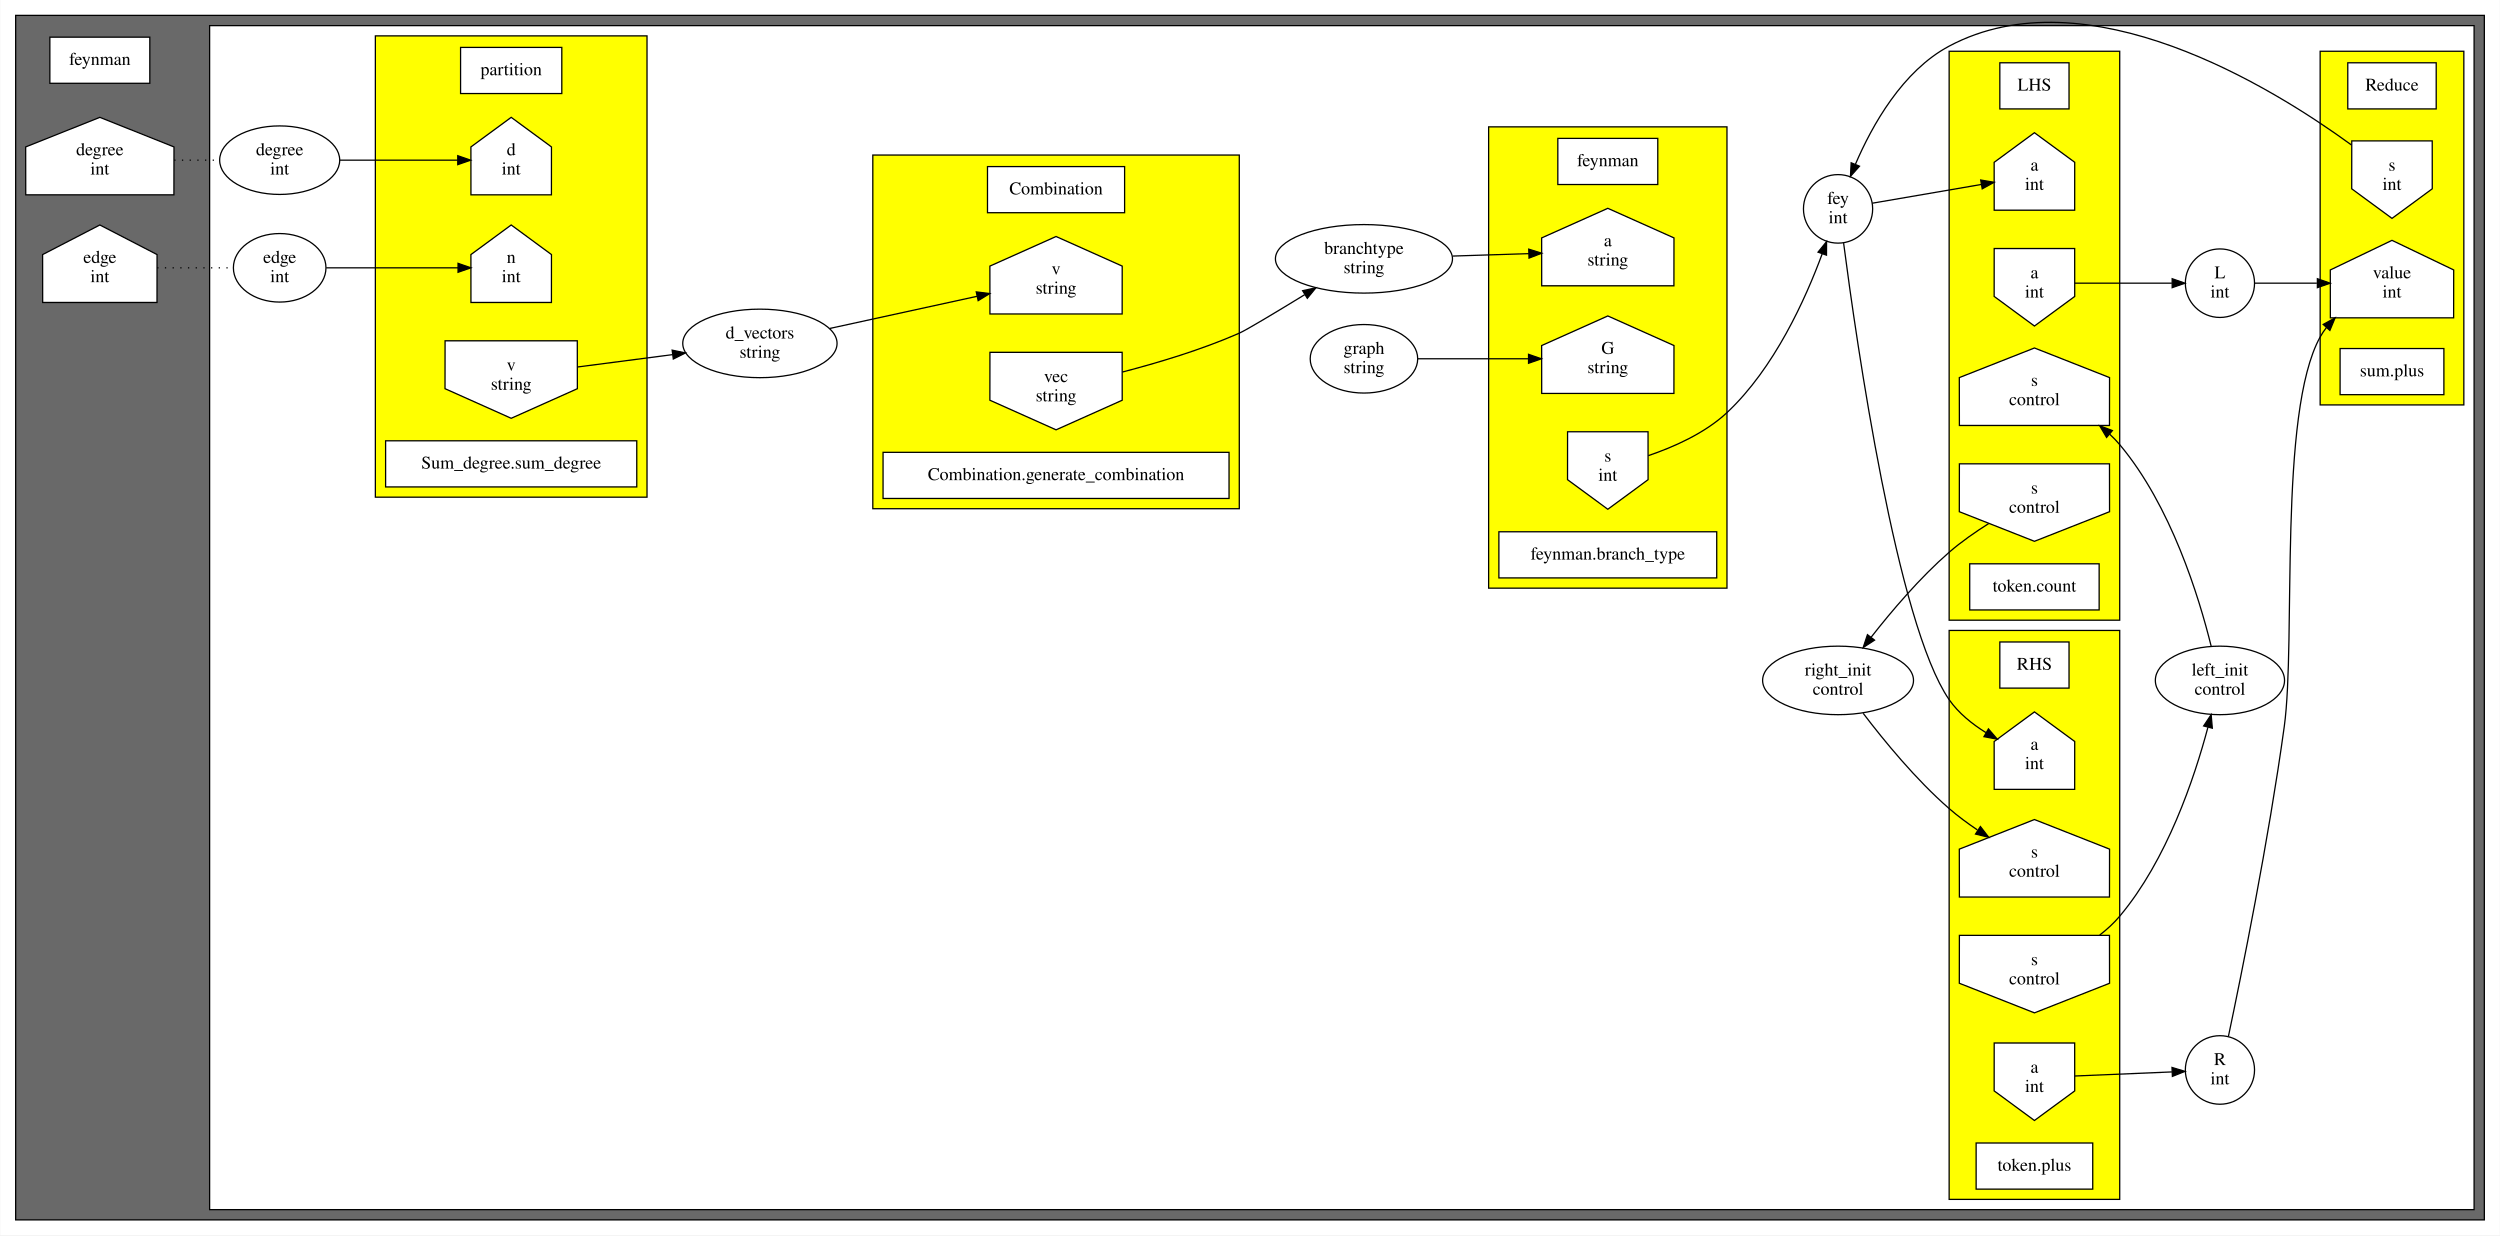
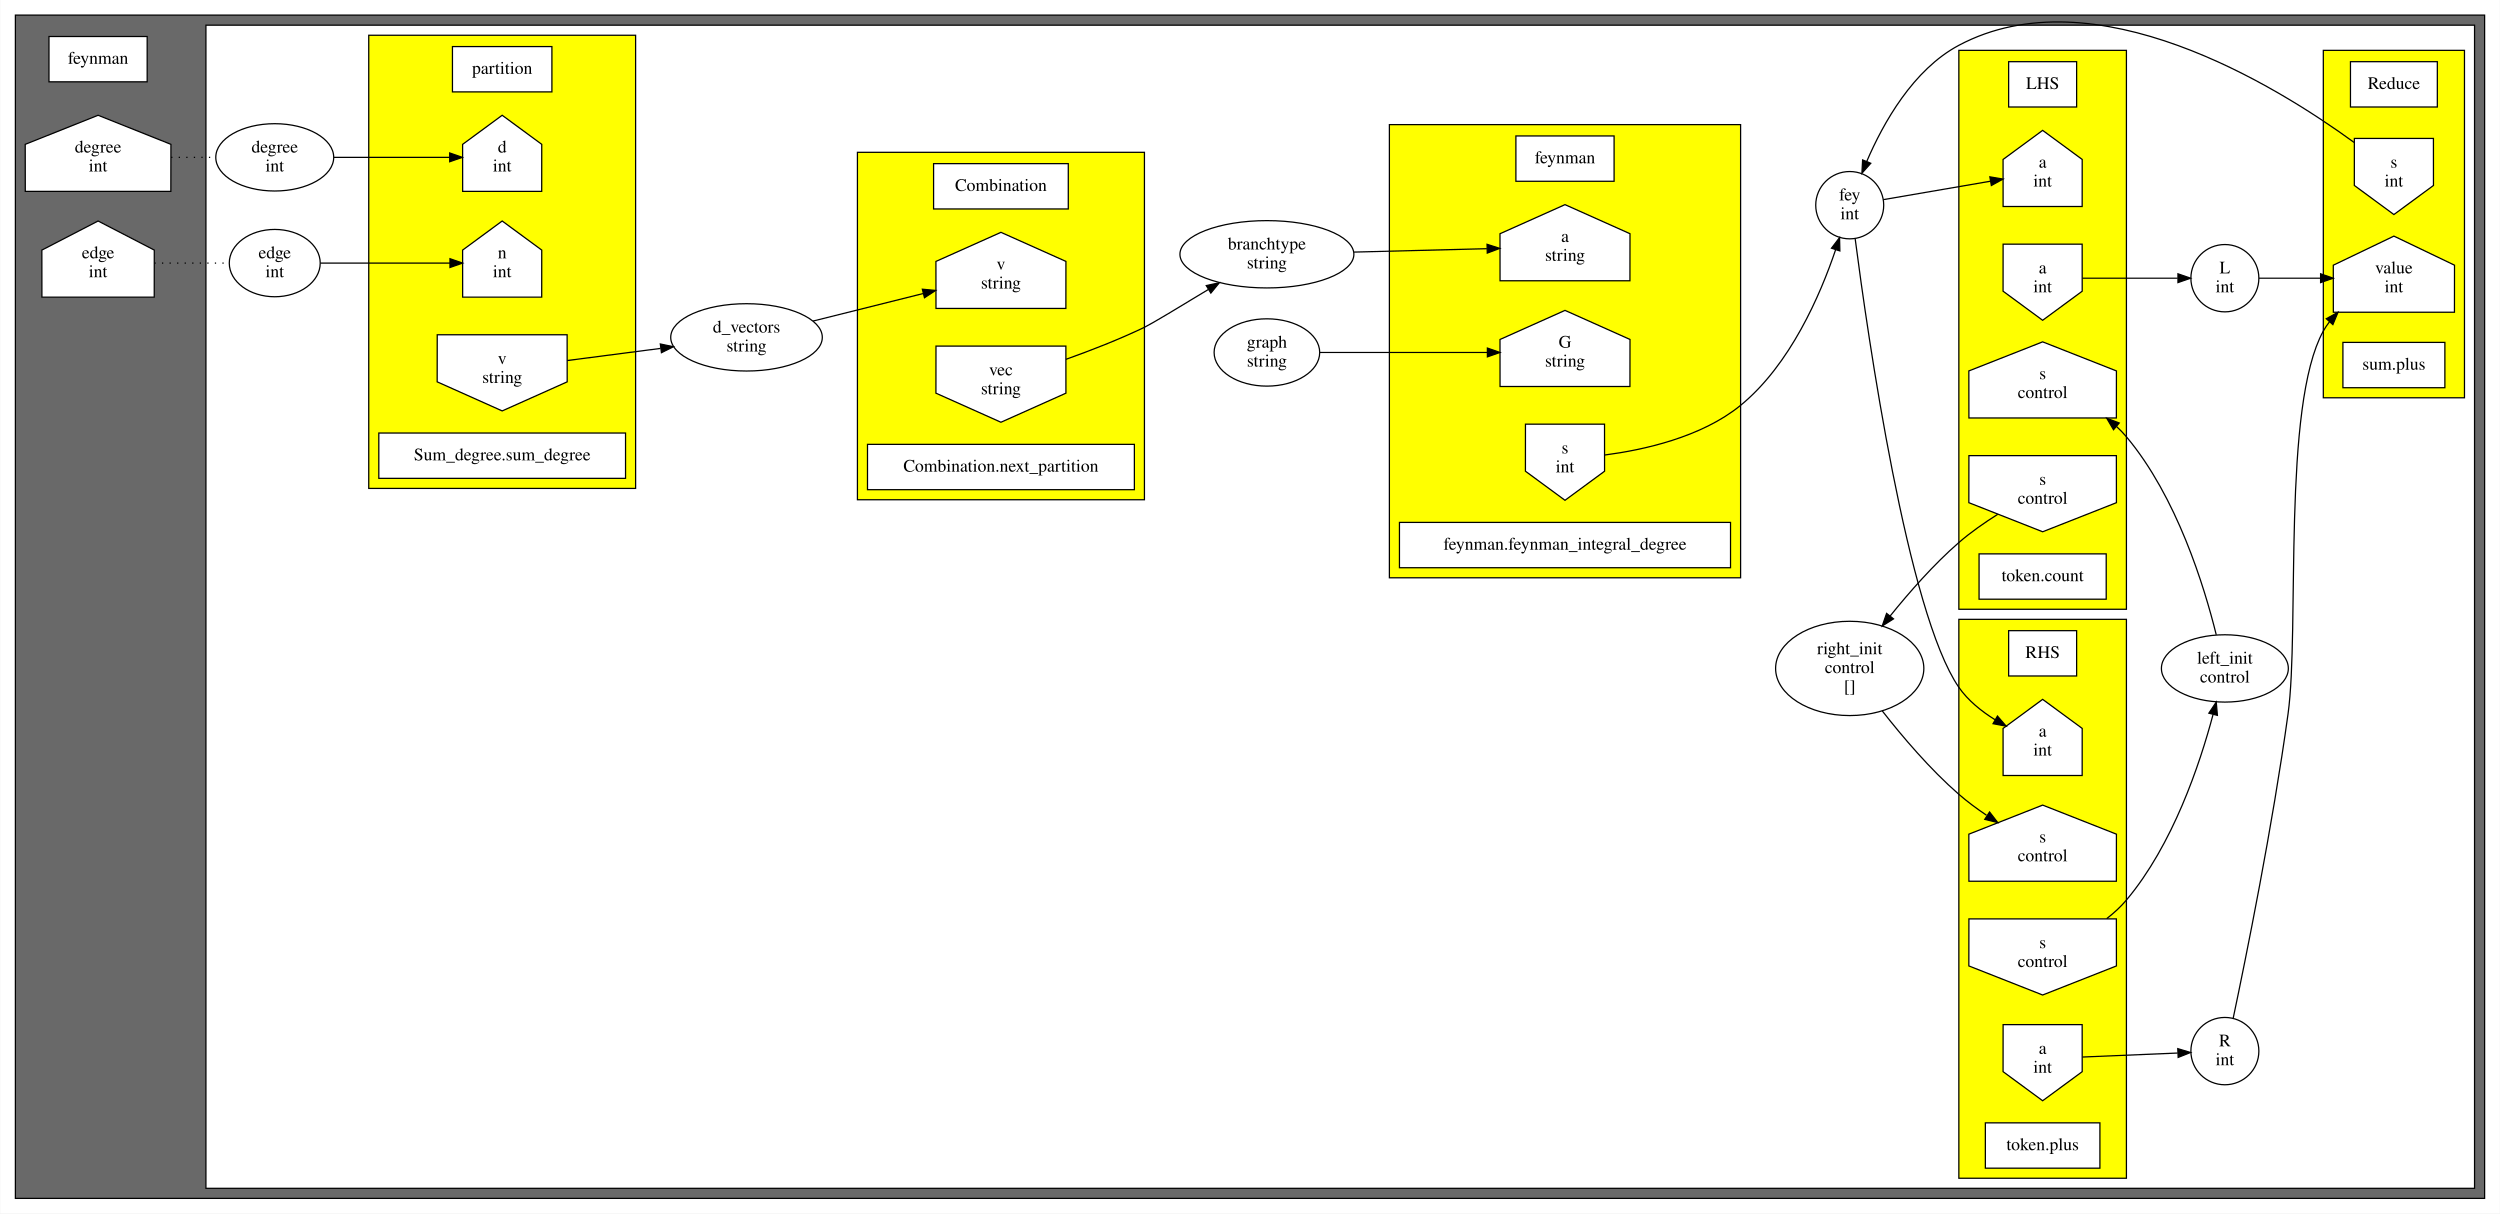
- <svg xmlns="http://www.w3.org/2000/svg" width="1951pt" height="964pt" viewBox="0.00 0.00 1950.56 964.00">
+ <svg xmlns="http://www.w3.org/2000/svg" width="1986pt" height="964pt" viewBox="0.00 0.00 1985.56 964.00">
  <g id="graph0" class="graph" transform="scale(1 1) rotate(0) translate(4 960)">
-     <polygon fill="white" stroke="transparent" points="-4,4 -4,-960 1946.56,-960 1946.56,4 -4,4" />
+     <polygon fill="white" stroke="transparent" points="-4,4 -4,-960 1981.56,-960 1981.56,4 -4,4" />
    <g id="clust1" class="cluster">
-       <polygon fill="dimgray" stroke="black" points="8,-8 8,-948 1934.56,-948 1934.56,-8 8,-8" />
+       <polygon fill="dimgray" stroke="black" points="8,-8 8,-948 1969.56,-948 1969.56,-8 8,-8" />
    </g>
    <g id="clust2" class="cluster">
-       <polygon fill="white" stroke="black" points="159.37,-16 159.37,-940 1926.56,-940 1926.56,-16 159.37,-16" />
+       <polygon fill="white" stroke="black" points="159.37,-16 159.37,-940 1961.56,-940 1961.56,-16 159.37,-16" />
    </g>
    <g id="clust3" class="cluster">
-       <polygon fill="yellow" stroke="black" points="1806.42,-644 1806.42,-920 1918.56,-920 1918.56,-644 1806.42,-644" />
+       <polygon fill="yellow" stroke="black" points="1841.42,-644 1841.42,-920 1953.56,-920 1953.56,-644 1841.42,-644" />
    </g>
    <g id="clust4" class="cluster">
-       <polygon fill="yellow" stroke="black" points="1516.89,-24 1516.89,-468 1650.01,-468 1650.01,-24 1516.89,-24" />
+       <polygon fill="yellow" stroke="black" points="1551.89,-24 1551.89,-468 1685.01,-468 1685.01,-24 1551.89,-24" />
    </g>
    <g id="clust5" class="cluster">
-       <polygon fill="yellow" stroke="black" points="1157.51,-501 1157.51,-861 1343.51,-861 1343.51,-501 1157.51,-501" />
+       <polygon fill="yellow" stroke="black" points="1099.51,-501 1099.51,-861 1378.51,-861 1378.51,-501 1099.51,-501" />
    </g>
    <g id="clust6" class="cluster">
-       <polygon fill="yellow" stroke="black" points="676.92,-563 676.92,-839 962.92,-839 962.92,-563 676.92,-563" />
+       <polygon fill="yellow" stroke="black" points="676.92,-563 676.92,-839 904.92,-839 904.92,-563 676.92,-563" />
    </g>
    <g id="clust7" class="cluster">
-       <polygon fill="yellow" stroke="black" points="1516.89,-476 1516.89,-920 1650.01,-920 1650.01,-476 1516.89,-476" />
+       <polygon fill="yellow" stroke="black" points="1551.89,-476 1551.89,-920 1685.01,-920 1685.01,-476 1551.89,-476" />
    </g>
    <g id="clust8" class="cluster">
      <polygon fill="yellow" stroke="black" points="288.71,-572 288.71,-932 500.71,-932 500.71,-572 288.71,-572" />
    </g>
    <g id="node1" class="node">
      <polygon fill="white" stroke="black" points="34.69,-895 34.69,-931 112.69,-931 112.69,-895 34.69,-895" />
      <text text-anchor="middle" x="73.69" y="-909.3" font-family="Times,serif" font-size="14.00">feynman</text>
    </g>
    <g id="node2" class="node">
      <polygon fill="white" stroke="black" points="131.56,-845.33 73.69,-868.43 15.81,-845.33 15.87,-807.96 131.5,-807.96 131.56,-845.33" />
      <text text-anchor="middle" x="73.69" y="-838.8" font-family="Times,serif" font-size="14.00">degree</text>
      <text text-anchor="middle" x="73.69" y="-823.8" font-family="Times,serif" font-size="14.00">int</text>
    </g>
    <g id="node4" class="node">
      <ellipse fill="white" stroke="black" cx="214.04" cy="-835" rx="46.84" ry="26.74" />
      <text text-anchor="middle" x="214.04" y="-838.8" font-family="Times,serif" font-size="14.00">degree</text>
      <text text-anchor="middle" x="214.04" y="-823.8" font-family="Times,serif" font-size="14.00">int</text>
    </g>
    <g id="edge20" class="edge">
      <path fill="none" stroke="black" stroke-dasharray="1,5" d="M131.76,-835C143.52,-835 155.76,-835 167.07,-835" />
    </g>
    <g id="node3" class="node">
      <polygon fill="white" stroke="black" points="118.34,-761.33 73.69,-784.43 29.03,-761.33 29.08,-723.96 118.3,-723.96 118.34,-761.33" />
      <text text-anchor="middle" x="73.69" y="-754.8" font-family="Times,serif" font-size="14.00">edge</text>
      <text text-anchor="middle" x="73.69" y="-739.8" font-family="Times,serif" font-size="14.00">int</text>
    </g>
    <g id="node6" class="node">
      <ellipse fill="white" stroke="black" cx="214.04" cy="-751" rx="36.12" ry="26.74" />
      <text text-anchor="middle" x="214.04" y="-754.8" font-family="Times,serif" font-size="14.00">edge</text>
      <text text-anchor="middle" x="214.04" y="-739.8" font-family="Times,serif" font-size="14.00">int</text>
    </g>
    <g id="edge21" class="edge">
      <path fill="none" stroke="black" stroke-dasharray="1,5" d="M118.46,-751C137.62,-751 159.8,-751 177.86,-751" />
    </g>
    <g id="node40" class="node">
      <polygon fill="white" stroke="black" points="426.14,-845.33 394.71,-868.43 363.28,-845.33 363.31,-807.96 426.11,-807.96 426.14,-845.33" />
      <text text-anchor="middle" x="394.71" y="-838.8" font-family="Times,serif" font-size="14.00">d</text>
      <text text-anchor="middle" x="394.71" y="-823.8" font-family="Times,serif" font-size="14.00">int</text>
    </g>
    <g id="edge18" class="edge">
      <path fill="none" stroke="black" d="M261.05,-835C289.47,-835 325.62,-835 352.99,-835" />
      <polygon fill="black" stroke="black" points="353.02,-838.5 363.02,-835 353.02,-831.5 353.02,-838.5" />
    </g>
    <g id="node5" class="node">
-       <ellipse fill="white" stroke="black" cx="1060.21" cy="-758" rx="69.09" ry="26.74" />
-       <text text-anchor="middle" x="1060.21" y="-761.8" font-family="Times,serif" font-size="14.00">branchtype</text>
-       <text text-anchor="middle" x="1060.21" y="-746.8" font-family="Times,serif" font-size="14.00">string</text>
+       <ellipse fill="white" stroke="black" cx="1002.21" cy="-758" rx="69.09" ry="26.74" />
+       <text text-anchor="middle" x="1002.21" y="-761.8" font-family="Times,serif" font-size="14.00">branchtype</text>
+       <text text-anchor="middle" x="1002.21" y="-746.8" font-family="Times,serif" font-size="14.00">string</text>
    </g>
    <g id="node25" class="node">
-       <polygon fill="white" stroke="black" points="1302.15,-774.33 1250.51,-797.43 1198.88,-774.33 1198.92,-736.96 1302.1,-736.96 1302.15,-774.33" />
-       <text text-anchor="middle" x="1250.51" y="-767.8" font-family="Times,serif" font-size="14.00">a</text>
-       <text text-anchor="middle" x="1250.51" y="-752.8" font-family="Times,serif" font-size="14.00">string</text>
+       <polygon fill="white" stroke="black" points="1290.65,-774.33 1239.01,-797.43 1187.38,-774.33 1187.42,-736.96 1290.6,-736.96 1290.65,-774.33" />
+       <text text-anchor="middle" x="1239.01" y="-767.8" font-family="Times,serif" font-size="14.00">a</text>
+       <text text-anchor="middle" x="1239.01" y="-752.8" font-family="Times,serif" font-size="14.00">string</text>
    </g>
    <g id="edge9" class="edge">
-       <path fill="none" stroke="black" d="M1129.46,-760.17C1148.91,-760.79 1169.96,-761.47 1188.92,-762.07" />
-       <polygon fill="black" stroke="black" points="1188.81,-765.57 1198.92,-762.39 1189.03,-758.57 1188.81,-765.57" />
+       <path fill="none" stroke="black" d="M1071.44,-759.74C1104.8,-760.6 1144.61,-761.61 1176.95,-762.44" />
+       <polygon fill="black" stroke="black" points="1177.09,-765.94 1187.17,-762.7 1177.27,-758.95 1177.09,-765.94" />
    </g>
    <g id="node41" class="node">
      <polygon fill="white" stroke="black" points="426.14,-761.33 394.71,-784.43 363.28,-761.33 363.31,-723.96 426.11,-723.96 426.14,-761.33" />
      <text text-anchor="middle" x="394.71" y="-754.8" font-family="Times,serif" font-size="14.00">n</text>
      <text text-anchor="middle" x="394.71" y="-739.8" font-family="Times,serif" font-size="14.00">int</text>
    </g>
    <g id="edge19" class="edge">
      <path fill="none" stroke="black" d="M250.34,-751C279.94,-751 322.23,-751 353.21,-751" />
      <polygon fill="black" stroke="black" points="353.24,-754.5 363.24,-751 353.24,-747.5 353.24,-754.5" />
    </g>
    <g id="node7" class="node">
-       <ellipse fill="white" stroke="black" cx="1728.22" cy="-125" rx="27" ry="26.74" />
-       <text text-anchor="middle" x="1728.22" y="-128.8" font-family="Times,serif" font-size="14.00">R</text>
-       <text text-anchor="middle" x="1728.22" y="-113.8" font-family="Times,serif" font-size="14.00">int</text>
+       <ellipse fill="white" stroke="black" cx="1763.22" cy="-125" rx="27" ry="26.74" />
+       <text text-anchor="middle" x="1763.22" y="-128.8" font-family="Times,serif" font-size="14.00">R</text>
+       <text text-anchor="middle" x="1763.22" y="-113.8" font-family="Times,serif" font-size="14.00">int</text>
    </g>
    <g id="node15" class="node">
-       <polygon fill="white" stroke="black" points="1910.64,-749.33 1862.49,-772.43 1814.35,-749.33 1814.39,-711.96 1910.59,-711.96 1910.64,-749.33" />
-       <text text-anchor="middle" x="1862.49" y="-742.8" font-family="Times,serif" font-size="14.00">value</text>
-       <text text-anchor="middle" x="1862.49" y="-727.8" font-family="Times,serif" font-size="14.00">int</text>
+       <polygon fill="white" stroke="black" points="1945.64,-749.33 1897.49,-772.43 1849.35,-749.33 1849.39,-711.96 1945.59,-711.96 1945.64,-749.33" />
+       <text text-anchor="middle" x="1897.49" y="-742.8" font-family="Times,serif" font-size="14.00">value</text>
+       <text text-anchor="middle" x="1897.49" y="-727.8" font-family="Times,serif" font-size="14.00">int</text>
    </g>
    <g id="edge2" class="edge">
-       <path fill="none" stroke="black" d="M1734.82,-151.12C1744.89,-198.91 1766.14,-303.72 1778.42,-393 1787.67,-460.21 1773.57,-637.64 1806.42,-697 1807.84,-699.56 1809.49,-702.02 1811.31,-704.37" />
-       <polygon fill="black" stroke="black" points="1808.8,-706.81 1818.08,-711.92 1814.01,-702.14 1808.8,-706.81" />
+       <path fill="none" stroke="black" d="M1769.82,-151.12C1779.89,-198.91 1801.14,-303.72 1813.42,-393 1822.67,-460.21 1808.57,-637.64 1841.42,-697 1842.84,-699.56 1844.49,-702.02 1846.31,-704.37" />
+       <polygon fill="black" stroke="black" points="1843.8,-706.81 1853.08,-711.92 1849.01,-702.14 1843.8,-706.81" />
    </g>
    <g id="node8" class="node">
      <ellipse fill="white" stroke="black" cx="588.81" cy="-692" rx="60.21" ry="26.74" />
      <text text-anchor="middle" x="588.81" y="-695.8" font-family="Times,serif" font-size="14.00">d_vectors</text>
      <text text-anchor="middle" x="588.81" y="-680.8" font-family="Times,serif" font-size="14.00">string</text>
    </g>
    <g id="node30" class="node">
-       <polygon fill="white" stroke="black" points="871.55,-752.33 819.92,-775.43 768.28,-752.33 768.33,-714.96 871.51,-714.96 871.55,-752.33" />
-       <text text-anchor="middle" x="819.92" y="-745.8" font-family="Times,serif" font-size="14.00">v</text>
-       <text text-anchor="middle" x="819.92" y="-730.8" font-family="Times,serif" font-size="14.00">string</text>
+       <polygon fill="white" stroke="black" points="842.55,-752.33 790.92,-775.43 739.28,-752.33 739.33,-714.96 842.51,-714.96 842.55,-752.33" />
+       <text text-anchor="middle" x="790.92" y="-745.8" font-family="Times,serif" font-size="14.00">v</text>
+       <text text-anchor="middle" x="790.92" y="-730.8" font-family="Times,serif" font-size="14.00">string</text>
    </g>
    <g id="edge12" class="edge">
-       <path fill="none" stroke="black" d="M643.24,-703.66C677.69,-711.18 722.56,-720.97 758.33,-728.78" />
-       <polygon fill="black" stroke="black" points="757.65,-732.21 768.16,-730.92 759.14,-725.37 757.65,-732.21" />
+       <path fill="none" stroke="black" d="M641.61,-704.94C668.32,-711.62 701.07,-719.8 728.99,-726.78" />
+       <polygon fill="black" stroke="black" points="728.49,-730.26 739.04,-729.29 730.18,-723.47 728.49,-730.26" />
    </g>
    <g id="node9" class="node">
-       <ellipse fill="white" stroke="black" cx="1060.21" cy="-680" rx="41.94" ry="26.74" />
-       <text text-anchor="middle" x="1060.21" y="-683.8" font-family="Times,serif" font-size="14.00">graph</text>
-       <text text-anchor="middle" x="1060.21" y="-668.8" font-family="Times,serif" font-size="14.00">string</text>
+       <ellipse fill="white" stroke="black" cx="1002.21" cy="-680" rx="41.94" ry="26.74" />
+       <text text-anchor="middle" x="1002.21" y="-683.8" font-family="Times,serif" font-size="14.00">graph</text>
+       <text text-anchor="middle" x="1002.21" y="-668.8" font-family="Times,serif" font-size="14.00">string</text>
    </g>
    <g id="node26" class="node">
-       <polygon fill="white" stroke="black" points="1302.15,-690.33 1250.51,-713.43 1198.88,-690.33 1198.92,-652.96 1302.1,-652.96 1302.15,-690.33" />
-       <text text-anchor="middle" x="1250.51" y="-683.8" font-family="Times,serif" font-size="14.00">G</text>
-       <text text-anchor="middle" x="1250.51" y="-668.8" font-family="Times,serif" font-size="14.00">string</text>
+       <polygon fill="white" stroke="black" points="1290.65,-690.33 1239.01,-713.43 1187.38,-690.33 1187.42,-652.96 1290.6,-652.96 1290.65,-690.33" />
+       <text text-anchor="middle" x="1239.01" y="-683.8" font-family="Times,serif" font-size="14.00">G</text>
+       <text text-anchor="middle" x="1239.01" y="-668.8" font-family="Times,serif" font-size="14.00">string</text>
    </g>
    <g id="edge10" class="edge">
-       <path fill="none" stroke="black" d="M1102.07,-680C1127.31,-680 1160.17,-680 1188.46,-680" />
-       <polygon fill="black" stroke="black" points="1188.65,-683.5 1198.65,-680 1188.65,-676.5 1188.65,-683.5" />
+       <path fill="none" stroke="black" d="M1044.11,-680C1080.89,-680 1135.41,-680 1177.28,-680" />
+       <polygon fill="black" stroke="black" points="1177.36,-683.5 1187.36,-680 1177.36,-676.5 1177.36,-683.5" />
    </g>
    <g id="node10" class="node">
-       <ellipse fill="white" stroke="black" cx="1728.22" cy="-429" rx="50.41" ry="26.74" />
-       <text text-anchor="middle" x="1728.22" y="-432.8" font-family="Times,serif" font-size="14.00">left_init</text>
-       <text text-anchor="middle" x="1728.22" y="-417.8" font-family="Times,serif" font-size="14.00">control</text>
+       <ellipse fill="white" stroke="black" cx="1763.22" cy="-429" rx="50.41" ry="26.74" />
+       <text text-anchor="middle" x="1763.22" y="-432.8" font-family="Times,serif" font-size="14.00">left_init</text>
+       <text text-anchor="middle" x="1763.22" y="-417.8" font-family="Times,serif" font-size="14.00">control</text>
    </g>
    <g id="node35" class="node">
-       <polygon fill="white" stroke="black" points="1642.07,-665.33 1583.45,-688.43 1524.83,-665.33 1524.89,-627.96 1642.02,-627.96 1642.07,-665.33" />
-       <text text-anchor="middle" x="1583.45" y="-658.8" font-family="Times,serif" font-size="14.00">s</text>
-       <text text-anchor="middle" x="1583.45" y="-643.8" font-family="Times,serif" font-size="14.00">control</text>
+       <polygon fill="white" stroke="black" points="1677.07,-665.33 1618.45,-688.43 1559.83,-665.33 1559.89,-627.96 1677.02,-627.96 1677.07,-665.33" />
+       <text text-anchor="middle" x="1618.45" y="-658.8" font-family="Times,serif" font-size="14.00">s</text>
+       <text text-anchor="middle" x="1618.45" y="-643.8" font-family="Times,serif" font-size="14.00">control</text>
    </g>
    <g id="edge16" class="edge">
-       <path fill="none" stroke="black" d="M1721.37,-455.72C1711.89,-494.09 1690.03,-565.41 1650.01,-613 1647.61,-615.86 1644.96,-618.59 1642.15,-621.19" />
-       <polygon fill="black" stroke="black" points="1639.76,-618.62 1634.38,-627.74 1644.28,-623.97 1639.76,-618.62" />
+       <path fill="none" stroke="black" d="M1756.37,-455.72C1746.89,-494.09 1725.03,-565.41 1685.01,-613 1682.61,-615.86 1679.96,-618.59 1677.15,-621.19" />
+       <polygon fill="black" stroke="black" points="1674.76,-618.62 1669.38,-627.74 1679.28,-623.97 1674.76,-618.62" />
    </g>
    <g id="node11" class="node">
-       <ellipse fill="white" stroke="black" cx="1430.2" cy="-797" rx="27" ry="26.74" />
-       <text text-anchor="middle" x="1430.2" y="-800.8" font-family="Times,serif" font-size="14.00">fey</text>
-       <text text-anchor="middle" x="1430.2" y="-785.8" font-family="Times,serif" font-size="14.00">int</text>
+       <ellipse fill="white" stroke="black" cx="1465.2" cy="-797" rx="27" ry="26.74" />
+       <text text-anchor="middle" x="1465.2" y="-800.8" font-family="Times,serif" font-size="14.00">fey</text>
+       <text text-anchor="middle" x="1465.2" y="-785.8" font-family="Times,serif" font-size="14.00">int</text>
    </g>
    <g id="node19" class="node">
-       <polygon fill="white" stroke="black" points="1614.88,-381.33 1583.45,-404.43 1552.02,-381.33 1552.05,-343.96 1614.85,-343.96 1614.88,-381.33" />
-       <text text-anchor="middle" x="1583.45" y="-374.8" font-family="Times,serif" font-size="14.00">a</text>
-       <text text-anchor="middle" x="1583.45" y="-359.8" font-family="Times,serif" font-size="14.00">int</text>
+       <polygon fill="white" stroke="black" points="1649.88,-381.33 1618.45,-404.43 1587.02,-381.33 1587.05,-343.96 1649.85,-343.96 1649.88,-381.33" />
+       <text text-anchor="middle" x="1618.45" y="-374.8" font-family="Times,serif" font-size="14.00">a</text>
+       <text text-anchor="middle" x="1618.45" y="-359.8" font-family="Times,serif" font-size="14.00">int</text>
    </g>
    <g id="edge7" class="edge">
-       <path fill="none" stroke="black" d="M1434.53,-770.32C1444.53,-693.39 1476.14,-472.91 1516.89,-414 1524.15,-403.51 1534.89,-394.93 1545.58,-388.28" />
-       <polygon fill="black" stroke="black" points="1547.56,-391.17 1554.47,-383.14 1544.06,-385.11 1547.56,-391.17" />
+       <path fill="none" stroke="black" d="M1469.53,-770.32C1479.53,-693.39 1511.14,-472.91 1551.89,-414 1559.15,-403.51 1569.89,-394.93 1580.58,-388.28" />
+       <polygon fill="black" stroke="black" points="1582.56,-391.17 1589.47,-383.14 1579.06,-385.11 1582.56,-391.17" />
    </g>
    <g id="node34" class="node">
-       <polygon fill="white" stroke="black" points="1614.88,-833.33 1583.45,-856.43 1552.02,-833.33 1552.05,-795.96 1614.85,-795.96 1614.88,-833.33" />
-       <text text-anchor="middle" x="1583.45" y="-826.8" font-family="Times,serif" font-size="14.00">a</text>
-       <text text-anchor="middle" x="1583.45" y="-811.8" font-family="Times,serif" font-size="14.00">int</text>
+       <polygon fill="white" stroke="black" points="1649.88,-833.33 1618.45,-856.43 1587.02,-833.33 1587.05,-795.96 1649.85,-795.96 1649.88,-833.33" />
+       <text text-anchor="middle" x="1618.45" y="-826.8" font-family="Times,serif" font-size="14.00">a</text>
+       <text text-anchor="middle" x="1618.45" y="-811.8" font-family="Times,serif" font-size="14.00">int</text>
    </g>
    <g id="edge15" class="edge">
-       <path fill="none" stroke="black" d="M1456.86,-801.41C1480.18,-805.42 1514.96,-811.4 1542.02,-816.05" />
-       <polygon fill="black" stroke="black" points="1541.52,-819.52 1551.97,-817.76 1542.71,-812.62 1541.52,-819.52" />
+       <path fill="none" stroke="black" d="M1491.86,-801.41C1515.18,-805.42 1549.96,-811.4 1577.02,-816.05" />
+       <polygon fill="black" stroke="black" points="1576.52,-819.52 1586.97,-817.76 1577.71,-812.62 1576.52,-819.52" />
    </g>
    <g id="node12" class="node">
-       <ellipse fill="white" stroke="black" cx="1430.2" cy="-429" rx="58.88" ry="26.74" />
-       <text text-anchor="middle" x="1430.2" y="-432.8" font-family="Times,serif" font-size="14.00">right_init</text>
-       <text text-anchor="middle" x="1430.2" y="-417.8" font-family="Times,serif" font-size="14.00">control</text>
+       <ellipse fill="white" stroke="black" cx="1465.2" cy="-429" rx="58.88" ry="37.45" />
+       <text text-anchor="middle" x="1465.2" y="-440.3" font-family="Times,serif" font-size="14.00">right_init</text>
+       <text text-anchor="middle" x="1465.2" y="-425.3" font-family="Times,serif" font-size="14.00">control</text>
+       <text text-anchor="middle" x="1465.2" y="-410.3" font-family="Times,serif" font-size="14.00">[]</text>
    </g>
    <g id="node20" class="node">
-       <polygon fill="white" stroke="black" points="1642.07,-297.33 1583.45,-320.43 1524.83,-297.33 1524.89,-259.96 1642.02,-259.96 1642.07,-297.33" />
-       <text text-anchor="middle" x="1583.45" y="-290.8" font-family="Times,serif" font-size="14.00">s</text>
-       <text text-anchor="middle" x="1583.45" y="-275.8" font-family="Times,serif" font-size="14.00">control</text>
+       <polygon fill="white" stroke="black" points="1677.07,-297.33 1618.45,-320.43 1559.83,-297.33 1559.89,-259.96 1677.02,-259.96 1677.07,-297.33" />
+       <text text-anchor="middle" x="1618.45" y="-290.8" font-family="Times,serif" font-size="14.00">s</text>
+       <text text-anchor="middle" x="1618.45" y="-275.8" font-family="Times,serif" font-size="14.00">control</text>
    </g>
    <g id="edge6" class="edge">
-       <path fill="none" stroke="black" d="M1449.8,-403.34C1466.05,-381.97 1491.02,-351.51 1516.89,-329 1523.63,-323.13 1531.27,-317.49 1538.88,-312.36" />
-       <polygon fill="black" stroke="black" points="1541.29,-314.97 1547.76,-306.58 1537.47,-309.1 1541.29,-314.97" />
+       <path fill="none" stroke="black" d="M1491.01,-395.29C1507.05,-374.78 1529.12,-348.81 1551.89,-329 1558.63,-323.13 1566.27,-317.49 1573.88,-312.36" />
+       <polygon fill="black" stroke="black" points="1576.29,-314.97 1582.76,-306.58 1572.47,-309.1 1576.29,-314.97" />
    </g>
    <g id="node13" class="node">
-       <ellipse fill="white" stroke="black" cx="1728.22" cy="-739" rx="27" ry="26.74" />
-       <text text-anchor="middle" x="1728.22" y="-742.8" font-family="Times,serif" font-size="14.00">L</text>
-       <text text-anchor="middle" x="1728.22" y="-727.8" font-family="Times,serif" font-size="14.00">int</text>
+       <ellipse fill="white" stroke="black" cx="1763.22" cy="-739" rx="27" ry="26.74" />
+       <text text-anchor="middle" x="1763.22" y="-742.8" font-family="Times,serif" font-size="14.00">L</text>
+       <text text-anchor="middle" x="1763.22" y="-727.8" font-family="Times,serif" font-size="14.00">int</text>
    </g>
    <g id="edge3" class="edge">
-       <path fill="none" stroke="black" d="M1755.35,-739C1769.25,-739 1786.94,-739 1803.86,-739" />
-       <polygon fill="black" stroke="black" points="1804.26,-742.5 1814.26,-739 1804.26,-735.5 1804.26,-742.5" />
+       <path fill="none" stroke="black" d="M1790.35,-739C1804.25,-739 1821.94,-739 1838.86,-739" />
+       <polygon fill="black" stroke="black" points="1839.26,-742.5 1849.26,-739 1839.26,-735.5 1839.26,-742.5" />
    </g>
    <g id="node14" class="node">
-       <polygon fill="white" stroke="black" points="1827.99,-875 1827.99,-911 1896.99,-911 1896.99,-875 1827.99,-875" />
-       <text text-anchor="middle" x="1862.49" y="-889.3" font-family="Times,serif" font-size="14.00">Reduce</text>
+       <polygon fill="white" stroke="black" points="1862.99,-875 1862.99,-911 1931.99,-911 1931.99,-875 1862.99,-875" />
+       <text text-anchor="middle" x="1897.49" y="-889.3" font-family="Times,serif" font-size="14.00">Reduce</text>
    </g>
    <g id="node16" class="node">
-       <polygon fill="white" stroke="black" points="1831.06,-812.67 1862.49,-789.57 1893.92,-812.67 1893.89,-850.04 1831.09,-850.04 1831.06,-812.67" />
-       <text text-anchor="middle" x="1862.49" y="-826.8" font-family="Times,serif" font-size="14.00">s</text>
-       <text text-anchor="middle" x="1862.49" y="-811.8" font-family="Times,serif" font-size="14.00">int</text>
+       <polygon fill="white" stroke="black" points="1866.06,-812.67 1897.49,-789.57 1928.92,-812.67 1928.89,-850.04 1866.09,-850.04 1866.06,-812.67" />
+       <text text-anchor="middle" x="1897.49" y="-826.8" font-family="Times,serif" font-size="14.00">s</text>
+       <text text-anchor="middle" x="1897.49" y="-811.8" font-family="Times,serif" font-size="14.00">int</text>
    </g>
    <g id="edge1" class="edge">
-       <path fill="none" stroke="black" d="M1830.88,-846.84C1768.73,-892.14 1624.51,-981.21 1516.89,-924 1480.55,-904.68 1456.83,-862.31 1443.75,-831.82" />
-       <polygon fill="black" stroke="black" points="1446.92,-830.3 1439.88,-822.38 1440.44,-832.96 1446.92,-830.3" />
+       <path fill="none" stroke="black" d="M1865.88,-846.84C1803.73,-892.14 1659.51,-981.21 1551.89,-924 1515.55,-904.68 1491.83,-862.31 1478.75,-831.82" />
+       <polygon fill="black" stroke="black" points="1481.92,-830.3 1474.88,-822.38 1475.44,-832.96 1481.92,-830.3" />
    </g>
    <g id="node17" class="node">
-       <polygon fill="white" stroke="black" points="1902.99,-688 1821.99,-688 1821.99,-652 1902.99,-652 1902.99,-688" />
-       <text text-anchor="middle" x="1862.49" y="-666.3" font-family="Times,serif" font-size="14.00">sum.plus</text>
+       <polygon fill="white" stroke="black" points="1937.99,-688 1856.99,-688 1856.99,-652 1937.99,-652 1937.99,-688" />
+       <text text-anchor="middle" x="1897.49" y="-666.3" font-family="Times,serif" font-size="14.00">sum.plus</text>
    </g>
    <g id="node18" class="node">
-       <polygon fill="white" stroke="black" points="1556.45,-423 1556.45,-459 1610.45,-459 1610.45,-423 1556.45,-423" />
-       <text text-anchor="middle" x="1583.45" y="-437.3" font-family="Times,serif" font-size="14.00">RHS</text>
+       <polygon fill="white" stroke="black" points="1591.45,-423 1591.45,-459 1645.45,-459 1645.45,-423 1591.45,-423" />
+       <text text-anchor="middle" x="1618.45" y="-437.3" font-family="Times,serif" font-size="14.00">RHS</text>
    </g>
    <g id="node21" class="node">
-       <polygon fill="white" stroke="black" points="1552.02,-108.67 1583.45,-85.57 1614.88,-108.67 1614.85,-146.04 1552.05,-146.04 1552.02,-108.67" />
-       <text text-anchor="middle" x="1583.45" y="-122.8" font-family="Times,serif" font-size="14.00">a</text>
-       <text text-anchor="middle" x="1583.45" y="-107.8" font-family="Times,serif" font-size="14.00">int</text>
+       <polygon fill="white" stroke="black" points="1587.02,-108.67 1618.45,-85.57 1649.88,-108.67 1649.85,-146.04 1587.05,-146.04 1587.02,-108.67" />
+       <text text-anchor="middle" x="1618.45" y="-122.8" font-family="Times,serif" font-size="14.00">a</text>
+       <text text-anchor="middle" x="1618.45" y="-107.8" font-family="Times,serif" font-size="14.00">int</text>
    </g>
    <g id="edge4" class="edge">
-       <path fill="none" stroke="black" d="M1615.08,-120.29C1637.25,-121.22 1667.3,-122.48 1690.71,-123.47" />
-       <polygon fill="black" stroke="black" points="1690.81,-126.97 1700.95,-123.9 1691.11,-119.98 1690.81,-126.97" />
+       <path fill="none" stroke="black" d="M1650.08,-120.29C1672.25,-121.22 1702.3,-122.48 1725.71,-123.47" />
+       <polygon fill="black" stroke="black" points="1725.81,-126.97 1735.95,-123.9 1726.11,-119.98 1725.81,-126.97" />
    </g>
    <g id="node22" class="node">
-       <polygon fill="white" stroke="black" points="1524.83,-192.67 1583.45,-169.57 1642.07,-192.67 1642.02,-230.04 1524.89,-230.04 1524.83,-192.67" />
-       <text text-anchor="middle" x="1583.45" y="-206.8" font-family="Times,serif" font-size="14.00">s</text>
-       <text text-anchor="middle" x="1583.45" y="-191.8" font-family="Times,serif" font-size="14.00">control</text>
+       <polygon fill="white" stroke="black" points="1559.83,-192.67 1618.45,-169.57 1677.07,-192.67 1677.02,-230.04 1559.89,-230.04 1559.83,-192.67" />
+       <text text-anchor="middle" x="1618.45" y="-206.8" font-family="Times,serif" font-size="14.00">s</text>
+       <text text-anchor="middle" x="1618.45" y="-191.8" font-family="Times,serif" font-size="14.00">control</text>
    </g>
    <g id="edge5" class="edge">
-       <path fill="none" stroke="black" d="M1634.38,-230.26C1640.1,-234.69 1645.49,-239.62 1650.01,-245 1686.83,-288.78 1708.27,-352.64 1718.85,-392.46" />
-       <polygon fill="black" stroke="black" points="1715.5,-393.46 1721.37,-402.28 1722.28,-391.72 1715.5,-393.46" />
+       <path fill="none" stroke="black" d="M1669.38,-230.26C1675.1,-234.69 1680.49,-239.62 1685.01,-245 1721.83,-288.78 1743.27,-352.64 1753.85,-392.46" />
+       <polygon fill="black" stroke="black" points="1750.5,-393.46 1756.37,-402.28 1757.28,-391.72 1750.5,-393.46" />
    </g>
    <g id="node23" class="node">
-       <polygon fill="white" stroke="black" points="1628.95,-68 1537.95,-68 1537.95,-32 1628.95,-32 1628.95,-68" />
-       <text text-anchor="middle" x="1583.45" y="-46.3" font-family="Times,serif" font-size="14.00">token.plus</text>
+       <polygon fill="white" stroke="black" points="1663.95,-68 1572.95,-68 1572.95,-32 1663.95,-32 1663.95,-68" />
+       <text text-anchor="middle" x="1618.45" y="-46.3" font-family="Times,serif" font-size="14.00">token.plus</text>
    </g>
    <g id="node24" class="node">
-       <polygon fill="white" stroke="black" points="1211.51,-816 1211.51,-852 1289.51,-852 1289.51,-816 1211.51,-816" />
-       <text text-anchor="middle" x="1250.51" y="-830.3" font-family="Times,serif" font-size="14.00">feynman</text>
+       <polygon fill="white" stroke="black" points="1200.01,-816 1200.01,-852 1278.01,-852 1278.01,-816 1200.01,-816" />
+       <text text-anchor="middle" x="1239.01" y="-830.3" font-family="Times,serif" font-size="14.00">feynman</text>
    </g>
    <g id="node27" class="node">
-       <polygon fill="white" stroke="black" points="1219.08,-585.67 1250.51,-562.57 1281.94,-585.67 1281.91,-623.04 1219.11,-623.04 1219.08,-585.67" />
-       <text text-anchor="middle" x="1250.51" y="-599.8" font-family="Times,serif" font-size="14.00">s</text>
-       <text text-anchor="middle" x="1250.51" y="-584.8" font-family="Times,serif" font-size="14.00">int</text>
+       <polygon fill="white" stroke="black" points="1207.58,-585.67 1239.01,-562.57 1270.44,-585.67 1270.41,-623.04 1207.61,-623.04 1207.58,-585.67" />
+       <text text-anchor="middle" x="1239.01" y="-599.8" font-family="Times,serif" font-size="14.00">s</text>
+       <text text-anchor="middle" x="1239.01" y="-584.8" font-family="Times,serif" font-size="14.00">int</text>
    </g>
    <g id="edge8" class="edge">
-       <path fill="none" stroke="black" d="M1282.14,-604.42C1301.57,-611.01 1326.21,-621.8 1343.51,-638 1380.45,-672.57 1404.86,-726.72 1417.87,-762.03" />
-       <polygon fill="black" stroke="black" points="1414.57,-763.22 1421.23,-771.46 1421.17,-760.87 1414.57,-763.22" />
+       <path fill="none" stroke="black" d="M1270.7,-598.55C1301.07,-602.51 1347.39,-612.55 1378.51,-638 1417.9,-670.21 1441.78,-725.46 1453.99,-761.6" />
+       <polygon fill="black" stroke="black" points="1450.71,-762.83 1457.13,-771.26 1457.36,-760.66 1450.71,-762.83" />
    </g>
    <g id="node28" class="node">
-       <polygon fill="white" stroke="black" points="1335.51,-545 1165.51,-545 1165.51,-509 1335.51,-509 1335.51,-545" />
-       <text text-anchor="middle" x="1250.51" y="-523.3" font-family="Times,serif" font-size="14.00">feynman.branch_type</text>
+       <polygon fill="white" stroke="black" points="1370.51,-545 1107.51,-545 1107.51,-509 1370.51,-509 1370.51,-545" />
+       <text text-anchor="middle" x="1239.01" y="-523.3" font-family="Times,serif" font-size="14.00">feynman.feynman_integral_degree</text>
    </g>
    <g id="node29" class="node">
-       <polygon fill="white" stroke="black" points="766.42,-794 766.42,-830 873.42,-830 873.42,-794 766.42,-794" />
-       <text text-anchor="middle" x="819.92" y="-808.3" font-family="Times,serif" font-size="14.00">Combination</text>
+       <polygon fill="white" stroke="black" points="737.42,-794 737.42,-830 844.42,-830 844.42,-794 737.42,-794" />
+       <text text-anchor="middle" x="790.92" y="-808.3" font-family="Times,serif" font-size="14.00">Combination</text>
    </g>
    <g id="node31" class="node">
-       <polygon fill="white" stroke="black" points="768.28,-647.67 819.92,-624.57 871.55,-647.67 871.51,-685.04 768.33,-685.04 768.28,-647.67" />
-       <text text-anchor="middle" x="819.92" y="-661.8" font-family="Times,serif" font-size="14.00">vec</text>
-       <text text-anchor="middle" x="819.92" y="-646.8" font-family="Times,serif" font-size="14.00">string</text>
+       <polygon fill="white" stroke="black" points="739.28,-647.67 790.92,-624.57 842.55,-647.67 842.51,-685.04 739.33,-685.04 739.28,-647.67" />
+       <text text-anchor="middle" x="790.92" y="-661.8" font-family="Times,serif" font-size="14.00">vec</text>
+       <text text-anchor="middle" x="790.92" y="-646.8" font-family="Times,serif" font-size="14.00">string</text>
    </g>
    <g id="edge11" class="edge">
-       <path fill="none" stroke="black" d="M871.64,-669.65C899.24,-676.81 933.63,-687.1 962.92,-700 968.52,-702.47 991.72,-716.42 1013.95,-730.03" />
-       <polygon fill="black" stroke="black" points="1012.35,-733.15 1022.71,-735.4 1016.01,-727.19 1012.35,-733.15" />
+       <path fill="none" stroke="black" d="M842.54,-674.54C862.34,-681.6 885.03,-690.42 904.92,-700 910.41,-702.65 933.47,-716.52 955.65,-730.03" />
+       <polygon fill="black" stroke="black" points="954.03,-733.15 964.39,-735.37 957.68,-727.17 954.03,-733.15" />
    </g>
    <g id="node32" class="node">
-       <polygon fill="white" stroke="black" points="954.92,-607 684.92,-607 684.92,-571 954.92,-571 954.92,-607" />
-       <text text-anchor="middle" x="819.92" y="-585.3" font-family="Times,serif" font-size="14.00">Combination.generate_combination</text>
+       <polygon fill="white" stroke="black" points="896.92,-607 684.92,-607 684.92,-571 896.92,-571 896.92,-607" />
+       <text text-anchor="middle" x="790.92" y="-585.3" font-family="Times,serif" font-size="14.00">Combination.next_partition</text>
    </g>
    <g id="node33" class="node">
-       <polygon fill="white" stroke="black" points="1556.45,-875 1556.45,-911 1610.45,-911 1610.45,-875 1556.45,-875" />
-       <text text-anchor="middle" x="1583.45" y="-889.3" font-family="Times,serif" font-size="14.00">LHS</text>
+       <polygon fill="white" stroke="black" points="1591.45,-875 1591.45,-911 1645.45,-911 1645.45,-875 1591.45,-875" />
+       <text text-anchor="middle" x="1618.45" y="-889.3" font-family="Times,serif" font-size="14.00">LHS</text>
    </g>
    <g id="node36" class="node">
-       <polygon fill="white" stroke="black" points="1552.02,-728.67 1583.45,-705.57 1614.88,-728.67 1614.85,-766.04 1552.05,-766.04 1552.02,-728.67" />
-       <text text-anchor="middle" x="1583.45" y="-742.8" font-family="Times,serif" font-size="14.00">a</text>
-       <text text-anchor="middle" x="1583.45" y="-727.8" font-family="Times,serif" font-size="14.00">int</text>
+       <polygon fill="white" stroke="black" points="1587.02,-728.67 1618.45,-705.57 1649.88,-728.67 1649.85,-766.04 1587.05,-766.04 1587.02,-728.67" />
+       <text text-anchor="middle" x="1618.45" y="-742.8" font-family="Times,serif" font-size="14.00">a</text>
+       <text text-anchor="middle" x="1618.45" y="-727.8" font-family="Times,serif" font-size="14.00">int</text>
    </g>
    <g id="edge13" class="edge">
-       <path fill="none" stroke="black" d="M1615.08,-739C1637.25,-739 1667.3,-739 1690.71,-739" />
-       <polygon fill="black" stroke="black" points="1690.95,-742.5 1700.95,-739 1690.95,-735.5 1690.95,-742.5" />
+       <path fill="none" stroke="black" d="M1650.08,-739C1672.25,-739 1702.3,-739 1725.71,-739" />
+       <polygon fill="black" stroke="black" points="1725.95,-742.5 1735.95,-739 1725.95,-735.5 1725.95,-742.5" />
    </g>
    <g id="node37" class="node">
-       <polygon fill="white" stroke="black" points="1524.83,-560.67 1583.45,-537.57 1642.07,-560.67 1642.02,-598.04 1524.89,-598.04 1524.83,-560.67" />
-       <text text-anchor="middle" x="1583.45" y="-574.8" font-family="Times,serif" font-size="14.00">s</text>
-       <text text-anchor="middle" x="1583.45" y="-559.8" font-family="Times,serif" font-size="14.00">control</text>
+       <polygon fill="white" stroke="black" points="1559.83,-560.67 1618.45,-537.57 1677.07,-560.67 1677.02,-598.04 1559.89,-598.04 1559.83,-560.67" />
+       <text text-anchor="middle" x="1618.45" y="-574.8" font-family="Times,serif" font-size="14.00">s</text>
+       <text text-anchor="middle" x="1618.45" y="-559.8" font-family="Times,serif" font-size="14.00">control</text>
    </g>
    <g id="edge14" class="edge">
-       <path fill="none" stroke="black" d="M1547.76,-551.42C1537.38,-544.88 1526.27,-537.16 1516.89,-529 1494.15,-509.21 1472.11,-483.29 1456.07,-462.79" />
-       <polygon fill="black" stroke="black" points="1458.68,-460.44 1449.8,-454.66 1453.14,-464.71 1458.68,-460.44" />
+       <path fill="none" stroke="black" d="M1582.76,-551.42C1572.38,-544.88 1561.27,-537.16 1551.89,-529 1531.97,-511.67 1512.58,-489.62 1497.3,-470.64" />
+       <polygon fill="black" stroke="black" points="1499.97,-468.37 1491.01,-462.71 1494.49,-472.72 1499.97,-468.37" />
    </g>
    <g id="node38" class="node">
-       <polygon fill="white" stroke="black" points="1633.95,-520 1532.95,-520 1532.95,-484 1633.95,-484 1633.95,-520" />
-       <text text-anchor="middle" x="1583.45" y="-498.3" font-family="Times,serif" font-size="14.00">token.count</text>
+       <polygon fill="white" stroke="black" points="1668.95,-520 1567.95,-520 1567.95,-484 1668.95,-484 1668.95,-520" />
+       <text text-anchor="middle" x="1618.45" y="-498.3" font-family="Times,serif" font-size="14.00">token.count</text>
    </g>
    <g id="node39" class="node">
      <polygon fill="white" stroke="black" points="355.21,-887 355.21,-923 434.21,-923 434.21,-887 355.21,-887" />
      <text text-anchor="middle" x="394.71" y="-901.3" font-family="Times,serif" font-size="14.00">partition</text>
    </g>
    <g id="node42" class="node">
      <polygon fill="white" stroke="black" points="343.07,-656.67 394.71,-633.57 446.35,-656.67 446.3,-694.04 343.12,-694.04 343.07,-656.67" />
      <text text-anchor="middle" x="394.71" y="-670.8" font-family="Times,serif" font-size="14.00">v</text>
      <text text-anchor="middle" x="394.71" y="-655.8" font-family="Times,serif" font-size="14.00">string</text>
    </g>
    <g id="edge17" class="edge">
      <path fill="none" stroke="black" d="M446.43,-673.6C469.1,-676.55 496.13,-680.07 520.46,-683.23" />
      <polygon fill="black" stroke="black" points="520.33,-686.75 530.7,-684.57 521.23,-679.81 520.33,-686.75" />
    </g>
    <g id="node43" class="node">
      <polygon fill="white" stroke="black" points="492.71,-616 296.71,-616 296.71,-580 492.71,-580 492.71,-616" />
      <text text-anchor="middle" x="394.71" y="-594.3" font-family="Times,serif" font-size="14.00">Sum_degree.sum_degree</text>
    </g>
  </g>
</svg>
